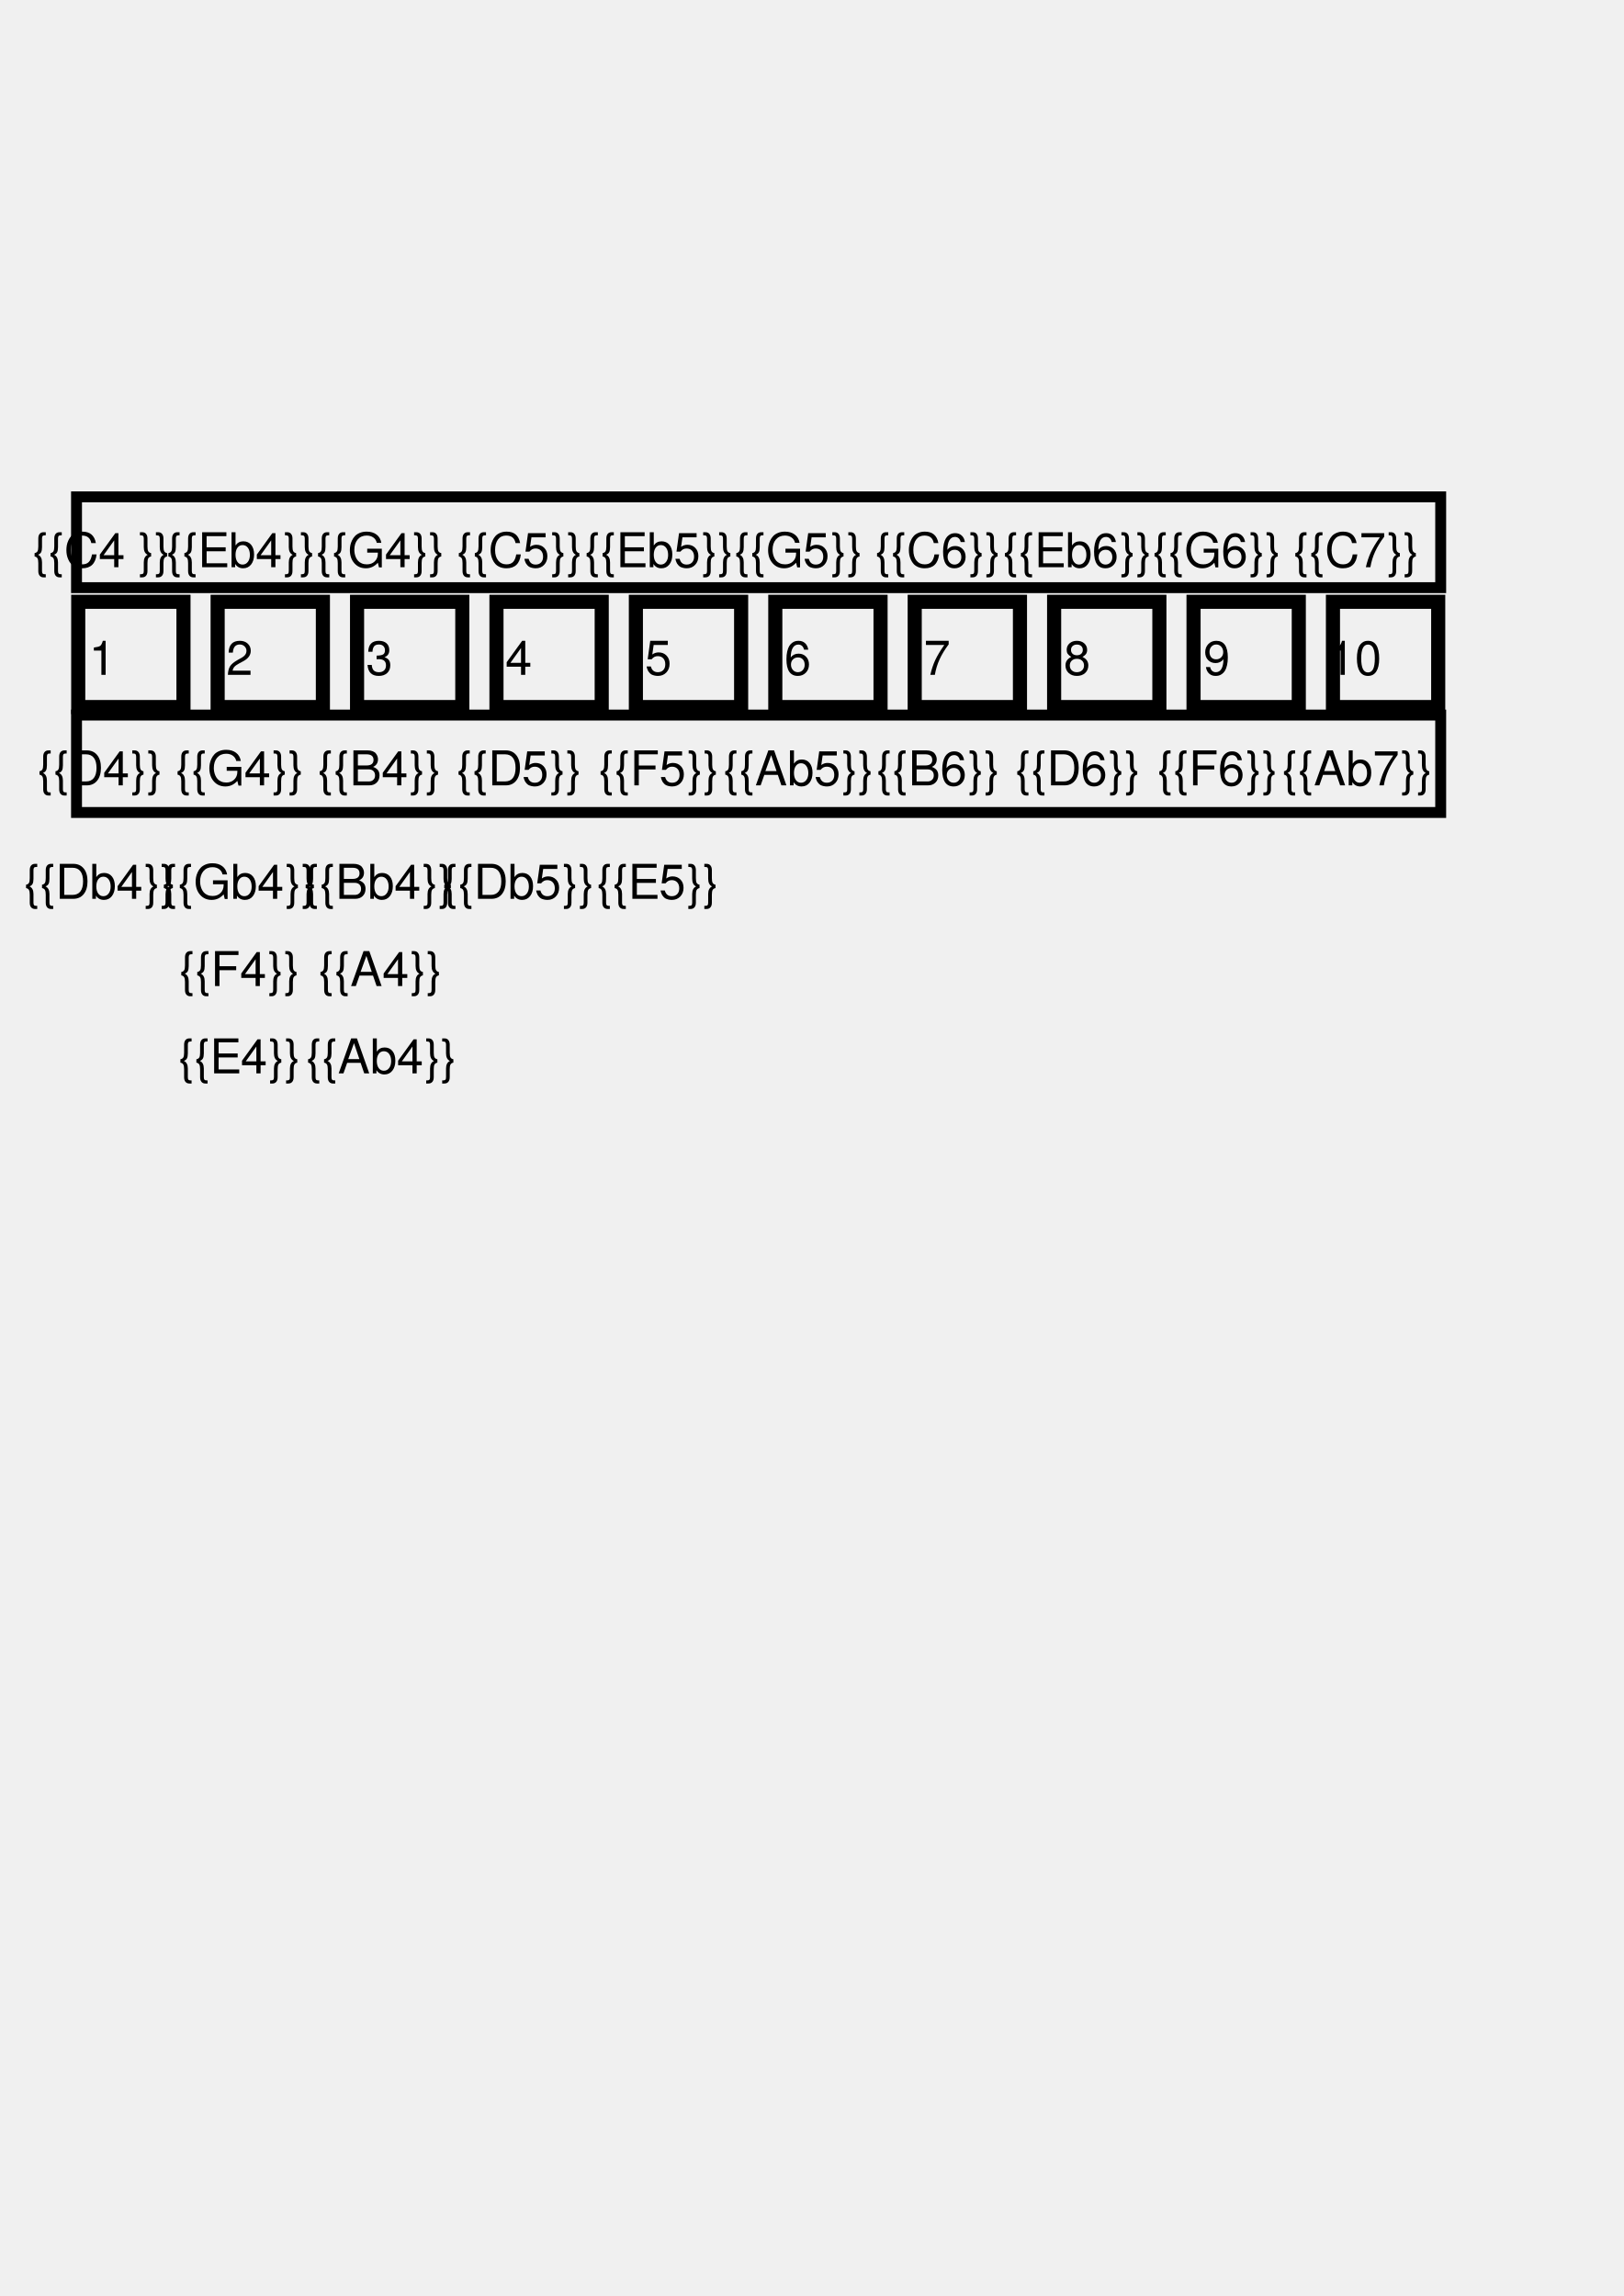
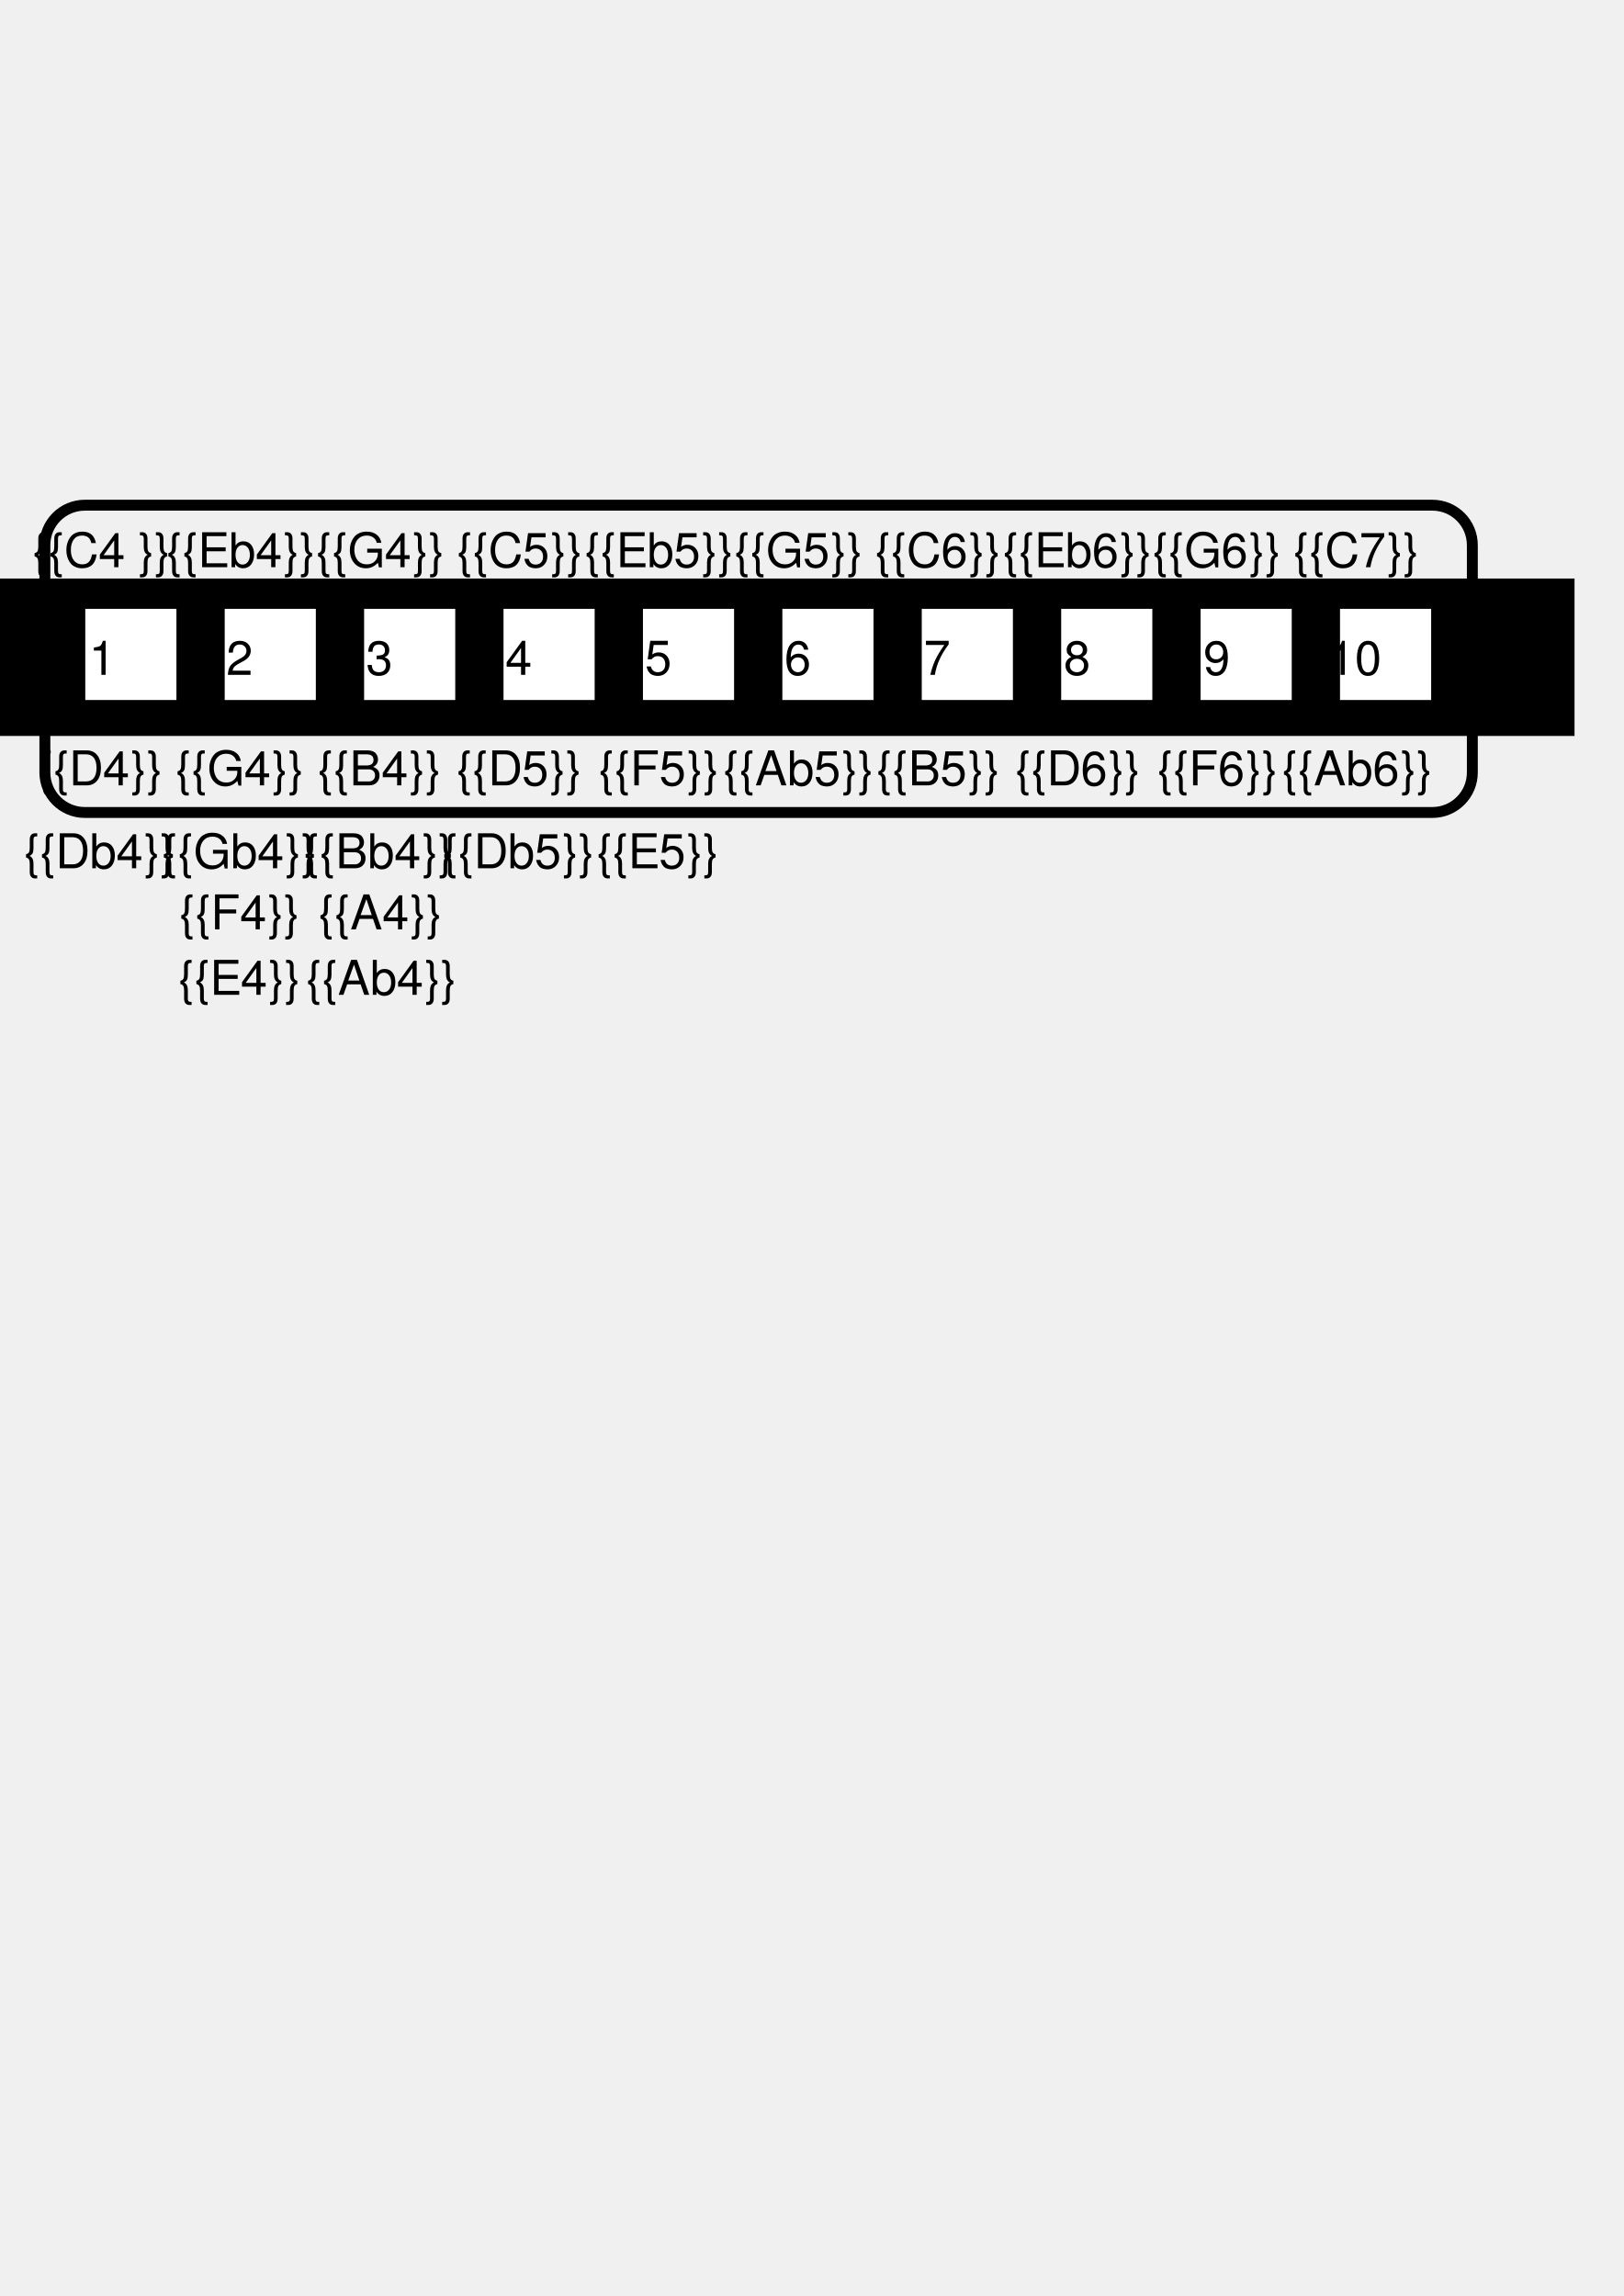
<svg xmlns="http://www.w3.org/2000/svg" width="744.094" height="1052.362" id="svg2" version="1.1">
  <defs id="defs4" />
  <g id="layer1">
-     <rect y="275.836" x="355.296" height="48.232" width="48.232" id="rect2995" style="fill:none;stroke:#000000;stroke-width:6.465;stroke-linecap:round;stroke-miterlimit:4;stroke-dasharray:none;stroke-dashoffset:0" />
+     <rect style="fill:#000000;fill-opacity:1;stroke:#000000;stroke-width:5;stroke-linecap:round;stroke-miterlimit:4;stroke-dasharray:none;stroke-dashoffset:0" id="rect3402" width="745.776" height="67.173" x="-26.717" y="267.656" />
+     <rect y="275.836" x="355.296" height="48.232" width="48.232" id="rect2995" style="fill:#ffffff;stroke:#000000;stroke-width:6.465;stroke-linecap:round;stroke-miterlimit:4;stroke-dasharray:none;stroke-dashoffset:0" />
    <text id="text3045" y="259.968" x="379.408" style="font-size:22px;font-style:normal;font-variant:normal;font-weight:normal;font-stretch:normal;text-align:center;line-height:125%;letter-spacing:0px;word-spacing:0px;writing-mode:lr-tb;text-anchor:middle;fill:#000000;fill-opacity:1;stroke:none;font-family:FreeSans;-inkscape-font-specification:FreeSans" xml:space="preserve">
      <tspan y="259.968" x="379.408" id="tspan3047">{{G5}}</tspan>
    </text>
    <text xml:space="preserve" style="font-size:22px;font-style:normal;font-variant:normal;font-weight:normal;font-stretch:normal;text-align:center;line-height:125%;letter-spacing:0px;word-spacing:0px;writing-mode:lr-tb;text-anchor:middle;fill:#000000;fill-opacity:1;stroke:none;font-family:FreeSans;-inkscape-font-specification:FreeSans" x="379.4" y="359.968" id="text3115">
      <tspan id="tspan3117" x="379.4" y="359.968">{{Ab5}}</tspan>
    </text>
-     <rect style="fill:none;stroke:#000000;stroke-width:6.465;stroke-linecap:round;stroke-miterlimit:4;stroke-dasharray:none;stroke-dashoffset:0" id="rect2997" width="48.232" height="48.232" x="419.186" y="275.836" />
+     <rect style="fill:#ffffff;stroke:#000000;stroke-width:6.465;stroke-linecap:round;stroke-miterlimit:4;stroke-dasharray:none;stroke-dashoffset:0" id="rect2997" width="48.232" height="48.232" x="419.186" y="275.836" />
    <text xml:space="preserve" style="font-size:22px;font-style:normal;font-variant:normal;font-weight:normal;font-stretch:normal;text-align:center;line-height:125%;letter-spacing:0px;word-spacing:0px;writing-mode:lr-tb;text-anchor:middle;fill:#000000;fill-opacity:1;stroke:none;font-family:FreeSans;-inkscape-font-specification:FreeSans" x="443.297" y="259.968" id="text3049">
      <tspan id="tspan3051" x="443.297" y="259.968">{{C6}}</tspan>
    </text>
    <text id="text3119" y="359.968" x="443.412" style="font-size:22px;font-style:normal;font-variant:normal;font-weight:normal;font-stretch:normal;text-align:center;line-height:125%;letter-spacing:0px;word-spacing:0px;writing-mode:lr-tb;text-anchor:middle;fill:#000000;fill-opacity:1;stroke:none;font-family:FreeSans;-inkscape-font-specification:FreeSans" xml:space="preserve">
-       <tspan y="359.968" x="443.412" id="tspan3121">{{B6}}</tspan>
+       <tspan y="359.968" x="443.412" id="tspan3121">{{B5}}</tspan>
    </text>
-     <rect y="275.836" x="483.075" height="48.232" width="48.232" id="rect2999" style="fill:none;stroke:#000000;stroke-width:6.465;stroke-linecap:round;stroke-miterlimit:4;stroke-dasharray:none;stroke-dashoffset:0" />
+     <rect y="275.836" x="483.075" height="48.232" width="48.232" id="rect2999" style="fill:#ffffff;stroke:#000000;stroke-width:6.465;stroke-linecap:round;stroke-miterlimit:4;stroke-dasharray:none;stroke-dashoffset:0" />
    <text id="text3053" y="259.968" x="507.186" style="font-size:22px;font-style:normal;font-variant:normal;font-weight:normal;font-stretch:normal;text-align:center;line-height:125%;letter-spacing:0px;word-spacing:0px;writing-mode:lr-tb;text-anchor:middle;fill:#000000;fill-opacity:1;stroke:none;font-family:FreeSans;-inkscape-font-specification:FreeSans" xml:space="preserve">
      <tspan y="259.968" x="507.186" id="tspan3055">{{Eb6}}</tspan>
    </text>
    <text xml:space="preserve" style="font-size:22px;font-style:normal;font-variant:normal;font-weight:normal;font-stretch:normal;text-align:center;line-height:125%;letter-spacing:0px;word-spacing:0px;writing-mode:lr-tb;text-anchor:middle;fill:#000000;fill-opacity:1;stroke:none;font-family:FreeSans;-inkscape-font-specification:FreeSans" x="507.425" y="359.968" id="text3123">
      <tspan id="tspan3125" x="507.425" y="359.968">{{D6}}</tspan>
    </text>
-     <rect style="fill:none;stroke:#000000;stroke-width:6.465;stroke-linecap:round;stroke-miterlimit:4;stroke-dasharray:none;stroke-dashoffset:0" id="rect3001" width="48.232" height="48.232" x="546.964" y="275.836" />
+     <rect style="fill:#ffffff;stroke:#000000;stroke-width:6.465;stroke-linecap:round;stroke-miterlimit:4;stroke-dasharray:none;stroke-dashoffset:0" id="rect3001" width="48.232" height="48.232" x="546.964" y="275.836" />
    <text xml:space="preserve" style="font-size:22px;font-style:normal;font-variant:normal;font-weight:normal;font-stretch:normal;text-align:center;line-height:125%;letter-spacing:0px;word-spacing:0px;writing-mode:lr-tb;text-anchor:middle;fill:#000000;fill-opacity:1;stroke:none;font-family:FreeSans;-inkscape-font-specification:FreeSans" x="571.075" y="259.968" id="text3057">
      <tspan id="tspan3059" x="571.075" y="259.968">{{G6}}</tspan>
    </text>
    <text id="text3127" y="359.968" x="571.438" style="font-size:22px;font-style:normal;font-variant:normal;font-weight:normal;font-stretch:normal;text-align:center;line-height:125%;letter-spacing:0px;word-spacing:0px;writing-mode:lr-tb;text-anchor:middle;fill:#000000;fill-opacity:1;stroke:none;font-family:FreeSans;-inkscape-font-specification:FreeSans" xml:space="preserve">
      <tspan y="359.968" x="571.438" id="tspan3129">{{F6}}</tspan>
    </text>
-     <rect y="275.836" x="610.854" height="48.232" width="48.232" id="rect3003" style="fill:none;stroke:#000000;stroke-width:6.465;stroke-linecap:round;stroke-miterlimit:4;stroke-dasharray:none;stroke-dashoffset:0" />
+     <rect y="275.836" x="610.854" height="48.232" width="48.232" id="rect3003" style="fill:#ffffff;stroke:#000000;stroke-width:6.465;stroke-linecap:round;stroke-miterlimit:4;stroke-dasharray:none;stroke-dashoffset:0" />
    <text id="text3061" y="259.968" x="634.965" style="font-size:22px;font-style:normal;font-variant:normal;font-weight:normal;font-stretch:normal;text-align:center;line-height:125%;letter-spacing:0px;word-spacing:0px;writing-mode:lr-tb;text-anchor:middle;fill:#000000;fill-opacity:1;stroke:none;font-family:FreeSans;-inkscape-font-specification:FreeSans" xml:space="preserve">
      <tspan y="259.968" x="634.965" id="tspan3063">{{C7}}</tspan>
    </text>
    <text xml:space="preserve" style="font-size:22px;font-style:normal;font-variant:normal;font-weight:normal;font-stretch:normal;text-align:center;line-height:125%;letter-spacing:0px;word-spacing:0px;writing-mode:lr-tb;text-anchor:middle;fill:#000000;fill-opacity:1;stroke:none;font-family:FreeSans;-inkscape-font-specification:FreeSans" x="635.451" y="359.968" id="text3131">
-       <tspan id="tspan3133" x="635.451" y="359.968">{{Ab7}}</tspan>
+       <tspan id="tspan3133" x="635.451" y="359.968">{{Ab6}}</tspan>
    </text>
-     <rect style="fill:none;stroke:#000000;stroke-width:6.465;stroke-linecap:round;stroke-miterlimit:4;stroke-dasharray:none;stroke-dashoffset:0" id="rect2985" width="48.232" height="48.232" x="35.85" y="275.836" />
+     <rect style="fill:#ffffff;stroke:#000000;stroke-width:6.465;stroke-linecap:round;stroke-miterlimit:4;stroke-dasharray:none;stroke-dashoffset:0" id="rect2985" width="48.232" height="48.232" x="35.85" y="275.836" />
    <text id="text3095" y="359.968" x="59.336" style="font-size:22px;font-style:normal;font-variant:normal;font-weight:normal;font-stretch:normal;text-align:center;line-height:125%;letter-spacing:0px;word-spacing:0px;writing-mode:lr-tb;text-anchor:middle;fill:#000000;fill-opacity:1;stroke:none;font-family:FreeSans;-inkscape-font-specification:FreeSans" xml:space="preserve">
      <tspan y="359.968" x="59.336" id="tspan3097">{{D4}}</tspan>
    </text>
-     <text xml:space="preserve" style="font-size:22px;font-style:normal;font-variant:normal;font-weight:normal;font-stretch:normal;text-align:center;line-height:125%;letter-spacing:0px;word-spacing:0px;writing-mode:lr-tb;text-anchor:middle;fill:#000000;fill-opacity:1;stroke:none;font-family:FreeSans;-inkscape-font-specification:FreeSans" x="59.327" y="411.968" id="text3154">
-       <tspan id="tspan3156" x="59.327" y="411.968">{{Db4}}</tspan>
+     <text xml:space="preserve" style="font-size:22px;font-style:normal;font-variant:normal;font-weight:normal;font-stretch:normal;text-align:center;line-height:125%;letter-spacing:0px;word-spacing:0px;writing-mode:lr-tb;text-anchor:middle;fill:#000000;fill-opacity:1;stroke:none;font-family:FreeSans;-inkscape-font-specification:FreeSans" x="59.327" y="397.968" id="text3154">
+       <tspan id="tspan3156" x="59.327" y="397.968">{{Db4}}</tspan>
    </text>
-     <rect y="275.836" x="227.518" height="48.232" width="48.232" id="rect2991" style="fill:none;stroke:#000000;stroke-width:6.465;stroke-linecap:round;stroke-miterlimit:4;stroke-dasharray:none;stroke-dashoffset:0" />
+     <rect y="275.836" x="227.518" height="48.232" width="48.232" id="rect2991" style="fill:#ffffff;stroke:#000000;stroke-width:6.465;stroke-linecap:round;stroke-miterlimit:4;stroke-dasharray:none;stroke-dashoffset:0" />
    <text id="text3037" y="259.968" x="251.629" style="font-size:22px;font-style:normal;font-variant:normal;font-weight:normal;font-stretch:normal;text-align:center;line-height:125%;letter-spacing:0px;word-spacing:0px;writing-mode:lr-tb;text-anchor:middle;fill:#000000;fill-opacity:1;stroke:none;font-family:FreeSans;-inkscape-font-specification:FreeSans" xml:space="preserve">
      <tspan y="259.968" x="251.629" id="tspan3039">{{C5}}</tspan>
    </text>
    <text xml:space="preserve" style="font-size:22px;font-style:normal;font-variant:normal;font-weight:normal;font-stretch:normal;text-align:center;line-height:125%;letter-spacing:0px;word-spacing:0px;writing-mode:lr-tb;text-anchor:middle;fill:#000000;fill-opacity:1;stroke:none;font-family:FreeSans;-inkscape-font-specification:FreeSans" x="251.374" y="359.968" id="text3107">
      <tspan id="tspan3109" x="251.374" y="359.968">{{D5}}</tspan>
    </text>
-     <text id="text3166" y="411.968" x="250.983" style="font-size:22px;font-style:normal;font-variant:normal;font-weight:normal;font-stretch:normal;text-align:center;line-height:125%;letter-spacing:0px;word-spacing:0px;writing-mode:lr-tb;text-anchor:middle;fill:#000000;fill-opacity:1;stroke:none;font-family:FreeSans;-inkscape-font-specification:FreeSans" xml:space="preserve">
-       <tspan y="411.968" x="250.983" id="tspan3168">{{Db5}}</tspan>
+     <text id="text3166" y="397.968" x="250.983" style="font-size:22px;font-style:normal;font-variant:normal;font-weight:normal;font-stretch:normal;text-align:center;line-height:125%;letter-spacing:0px;word-spacing:0px;writing-mode:lr-tb;text-anchor:middle;fill:#000000;fill-opacity:1;stroke:none;font-family:FreeSans;-inkscape-font-specification:FreeSans" xml:space="preserve">
+       <tspan y="397.968" x="250.983" id="tspan3168">{{Db5}}</tspan>
    </text>
-     <rect style="fill:none;stroke:#000000;stroke-width:6.465;stroke-linecap:round;stroke-miterlimit:4;stroke-dasharray:none;stroke-dashoffset:0" id="rect2993" width="48.232" height="48.232" x="291.407" y="275.836" />
+     <rect style="fill:#ffffff;stroke:#000000;stroke-width:6.465;stroke-linecap:round;stroke-miterlimit:4;stroke-dasharray:none;stroke-dashoffset:0" id="rect2993" width="48.232" height="48.232" x="291.407" y="275.836" />
    <text xml:space="preserve" style="font-size:22px;font-style:normal;font-variant:normal;font-weight:normal;font-stretch:normal;text-align:center;line-height:125%;letter-spacing:0px;word-spacing:0px;writing-mode:lr-tb;text-anchor:middle;fill:#000000;fill-opacity:1;stroke:none;font-family:FreeSans;-inkscape-font-specification:FreeSans" x="315.518" y="259.968" id="text3041">
      <tspan id="tspan3043" x="315.518" y="259.968">{{Eb5}}</tspan>
    </text>
    <text id="text3111" y="359.968" x="315.387" style="font-size:22px;font-style:normal;font-variant:normal;font-weight:normal;font-stretch:normal;text-align:center;line-height:125%;letter-spacing:0px;word-spacing:0px;writing-mode:lr-tb;text-anchor:middle;fill:#000000;fill-opacity:1;stroke:none;font-family:FreeSans;-inkscape-font-specification:FreeSans" xml:space="preserve">
      <tspan y="359.968" x="315.387" id="tspan3113">{{F5}}</tspan>
    </text>
-     <text xml:space="preserve" style="font-size:22px;font-style:normal;font-variant:normal;font-weight:normal;font-stretch:normal;text-align:center;line-height:125%;letter-spacing:0px;word-spacing:0px;writing-mode:lr-tb;text-anchor:middle;fill:#000000;fill-opacity:1;stroke:none;font-family:FreeSans;-inkscape-font-specification:FreeSans" x="314.868" y="411.968" id="text3170">
-       <tspan id="tspan3172" x="314.868" y="411.968">{{E5}}</tspan>
+     <text xml:space="preserve" style="font-size:22px;font-style:normal;font-variant:normal;font-weight:normal;font-stretch:normal;text-align:center;line-height:125%;letter-spacing:0px;word-spacing:0px;writing-mode:lr-tb;text-anchor:middle;fill:#000000;fill-opacity:1;stroke:none;font-family:FreeSans;-inkscape-font-specification:FreeSans" x="314.868" y="397.968" id="text3170">
+       <tspan id="tspan3172" x="314.868" y="397.968">{{E5}}</tspan>
    </text>
-     <rect y="275.836" x="99.739" height="48.232" width="48.232" id="rect2987" style="fill:none;stroke:#000000;stroke-width:6.465;stroke-linecap:round;stroke-miterlimit:4;stroke-dasharray:none;stroke-dashoffset:0" />
+     <rect y="275.836" x="99.739" height="48.232" width="48.232" id="rect2987" style="fill:#ffffff;stroke:#000000;stroke-width:6.465;stroke-linecap:round;stroke-miterlimit:4;stroke-dasharray:none;stroke-dashoffset:0" />
    <text id="text3009" y="259.968" x="123.85" style="font-size:22px;font-style:normal;font-variant:normal;font-weight:normal;font-stretch:normal;text-align:center;line-height:125%;letter-spacing:0px;word-spacing:0px;writing-mode:lr-tb;text-anchor:middle;fill:#000000;fill-opacity:1;stroke:none;font-family:FreeSans;-inkscape-font-specification:FreeSans" xml:space="preserve">
      <tspan y="259.968" x="123.85" id="tspan3011">{{Eb4}}</tspan>
    </text>
    <text xml:space="preserve" style="font-size:22px;font-style:normal;font-variant:normal;font-weight:normal;font-stretch:normal;text-align:center;line-height:125%;letter-spacing:0px;word-spacing:0px;writing-mode:lr-tb;text-anchor:middle;fill:#000000;fill-opacity:1;stroke:none;font-family:FreeSans;-inkscape-font-specification:FreeSans" x="123.348" y="359.968" id="text3099">
      <tspan id="tspan3101" x="123.348" y="359.968">{{G4}}</tspan>
    </text>
-     <text id="text3158" y="411.968" x="123.213" style="font-size:22px;font-style:normal;font-variant:normal;font-weight:normal;font-stretch:normal;text-align:center;line-height:125%;letter-spacing:0px;word-spacing:0px;writing-mode:lr-tb;text-anchor:middle;fill:#000000;fill-opacity:1;stroke:none;font-family:FreeSans;-inkscape-font-specification:FreeSans" xml:space="preserve">
-       <tspan y="411.968" x="123.213" id="tspan3160">{{Gb4}}</tspan>
+     <text id="text3158" y="397.968" x="123.213" style="font-size:22px;font-style:normal;font-variant:normal;font-weight:normal;font-stretch:normal;text-align:center;line-height:125%;letter-spacing:0px;word-spacing:0px;writing-mode:lr-tb;text-anchor:middle;fill:#000000;fill-opacity:1;stroke:none;font-family:FreeSans;-inkscape-font-specification:FreeSans" xml:space="preserve">
+       <tspan y="397.968" x="123.213" id="tspan3160">{{Gb4}}</tspan>
    </text>
-     <text xml:space="preserve" style="font-size:22px;font-style:normal;font-variant:normal;font-weight:normal;font-stretch:normal;text-align:center;line-height:125%;letter-spacing:0px;word-spacing:0px;writing-mode:lr-tb;text-anchor:middle;fill:#000000;fill-opacity:1;stroke:none;font-family:FreeSans;-inkscape-font-specification:FreeSans" x="123.228" y="451.968" id="text3174">
-       <tspan id="tspan3176" x="123.228" y="451.968">{{F4}}</tspan>
+     <text xml:space="preserve" style="font-size:22px;font-style:normal;font-variant:normal;font-weight:normal;font-stretch:normal;text-align:center;line-height:125%;letter-spacing:0px;word-spacing:0px;writing-mode:lr-tb;text-anchor:middle;fill:#000000;fill-opacity:1;stroke:none;font-family:FreeSans;-inkscape-font-specification:FreeSans" x="123.228" y="425.968" id="text3174">
+       <tspan id="tspan3176" x="123.228" y="425.968">{{F4}}</tspan>
    </text>
-     <text id="text3182" y="491.968" x="123.2" style="font-size:22px;font-style:normal;font-variant:normal;font-weight:normal;font-stretch:normal;text-align:center;line-height:125%;letter-spacing:0px;word-spacing:0px;writing-mode:lr-tb;text-anchor:middle;fill:#000000;fill-opacity:1;stroke:none;font-family:FreeSans;-inkscape-font-specification:FreeSans" xml:space="preserve">
-       <tspan y="491.968" x="123.2" id="tspan3184">{{E4}}</tspan>
+     <text id="text3182" y="455.968" x="123.2" style="font-size:22px;font-style:normal;font-variant:normal;font-weight:normal;font-stretch:normal;text-align:center;line-height:125%;letter-spacing:0px;word-spacing:0px;writing-mode:lr-tb;text-anchor:middle;fill:#000000;fill-opacity:1;stroke:none;font-family:FreeSans;-inkscape-font-specification:FreeSans" xml:space="preserve">
+       <tspan y="455.968" x="123.2" id="tspan3184">{{E4}}</tspan>
    </text>
-     <rect style="fill:none;stroke:#000000;stroke-width:6.465;stroke-linecap:round;stroke-miterlimit:4;stroke-dasharray:none;stroke-dashoffset:0" id="rect2989" width="48.232" height="48.232" x="163.629" y="275.836" />
+     <rect style="fill:#ffffff;stroke:#000000;stroke-width:6.465;stroke-linecap:round;stroke-miterlimit:4;stroke-dasharray:none;stroke-dashoffset:0" id="rect2989" width="48.232" height="48.232" x="163.629" y="275.836" />
    <text xml:space="preserve" style="font-size:22px;font-style:normal;font-variant:normal;font-weight:normal;font-stretch:normal;text-align:center;line-height:125%;letter-spacing:0px;word-spacing:0px;writing-mode:lr-tb;text-anchor:middle;fill:#000000;fill-opacity:1;stroke:none;font-family:FreeSans;-inkscape-font-specification:FreeSans" x="187.74" y="259.968" id="text3013">
      <tspan id="tspan3015" x="187.74" y="259.968">{{G4}}</tspan>
    </text>
    <text id="text3103" y="359.968" x="187.361" style="font-size:22px;font-style:normal;font-variant:normal;font-weight:normal;font-stretch:normal;text-align:center;line-height:125%;letter-spacing:0px;word-spacing:0px;writing-mode:lr-tb;text-anchor:middle;fill:#000000;fill-opacity:1;stroke:none;font-family:FreeSans;-inkscape-font-specification:FreeSans" xml:space="preserve">
      <tspan y="359.968" x="187.361" id="tspan3105">{{B4}}</tspan>
    </text>
-     <text xml:space="preserve" style="font-size:22px;font-style:normal;font-variant:normal;font-weight:normal;font-stretch:normal;text-align:center;line-height:125%;letter-spacing:0px;word-spacing:0px;writing-mode:lr-tb;text-anchor:middle;fill:#000000;fill-opacity:1;stroke:none;font-family:FreeSans;-inkscape-font-specification:FreeSans" x="187.098" y="411.968" id="text3162">
-       <tspan id="tspan3164" x="187.098" y="411.968">{{Bb4}}</tspan>
+     <text xml:space="preserve" style="font-size:22px;font-style:normal;font-variant:normal;font-weight:normal;font-stretch:normal;text-align:center;line-height:125%;letter-spacing:0px;word-spacing:0px;writing-mode:lr-tb;text-anchor:middle;fill:#000000;fill-opacity:1;stroke:none;font-family:FreeSans;-inkscape-font-specification:FreeSans" x="187.098" y="397.968" id="text3162">
+       <tspan id="tspan3164" x="187.098" y="397.968">{{Bb4}}</tspan>
    </text>
-     <text id="text3178" y="451.968" x="187.749" style="font-size:22px;font-style:normal;font-variant:normal;font-weight:normal;font-stretch:normal;text-align:center;line-height:125%;letter-spacing:0px;word-spacing:0px;writing-mode:lr-tb;text-anchor:middle;fill:#000000;fill-opacity:1;stroke:none;font-family:FreeSans;-inkscape-font-specification:FreeSans" xml:space="preserve">
-       <tspan y="451.968" x="187.749" id="tspan3180">{{A4}}</tspan>
+     <text id="text3178" y="425.968" x="187.749" style="font-size:22px;font-style:normal;font-variant:normal;font-weight:normal;font-stretch:normal;text-align:center;line-height:125%;letter-spacing:0px;word-spacing:0px;writing-mode:lr-tb;text-anchor:middle;fill:#000000;fill-opacity:1;stroke:none;font-family:FreeSans;-inkscape-font-specification:FreeSans" xml:space="preserve">
+       <tspan y="425.968" x="187.749" id="tspan3180">{{A4}}</tspan>
    </text>
-     <text xml:space="preserve" style="font-size:22px;font-style:normal;font-variant:normal;font-weight:normal;font-stretch:normal;text-align:center;line-height:125%;letter-spacing:0px;word-spacing:0px;writing-mode:lr-tb;text-anchor:middle;fill:#000000;fill-opacity:1;stroke:none;font-family:FreeSans;-inkscape-font-specification:FreeSans" x="188.226" y="491.968" id="text3186">
-       <tspan id="tspan3188" x="188.226" y="491.968">{{Ab4}}</tspan>
+     <text xml:space="preserve" style="font-size:22px;font-style:normal;font-variant:normal;font-weight:normal;font-stretch:normal;text-align:center;line-height:125%;letter-spacing:0px;word-spacing:0px;writing-mode:lr-tb;text-anchor:middle;fill:#000000;fill-opacity:1;stroke:none;font-family:FreeSans;-inkscape-font-specification:FreeSans" x="188.226" y="455.968" id="text3186">
+       <tspan id="tspan3188" x="188.226" y="455.968">{{Ab4}}</tspan>
    </text>
-     <rect style="fill:none;stroke:#000000;stroke-width:5;stroke-linecap:round;stroke-miterlimit:4;stroke-dasharray:none;stroke-dashoffset:0" id="rect3340" width="625.158" height="41.608" x="35.068" y="227.737" />
-     <rect y="327.737" x="35.068" height="44.662" width="625.158" id="rect4110" style="fill:none;stroke:#000000;stroke-width:5;stroke-linecap:round;stroke-miterlimit:4;stroke-dasharray:none;stroke-dashoffset:0" />
+     <rect style="fill:none;stroke:#000000;stroke-width:5;stroke-linecap:round;stroke-miterlimit:4;stroke-dasharray:none;stroke-dashoffset:0" id="rect3340" width="654.164" height="140.842" x="20.565" y="231.554" ry="18.32" />
    <text xml:space="preserve" style="font-size:22px;font-style:normal;font-variant:normal;font-weight:normal;font-stretch:normal;text-align:center;line-height:125%;letter-spacing:0px;word-spacing:0px;writing-mode:lr-tb;text-anchor:middle;fill:#000000;fill-opacity:1;stroke:none;font-family:FreeSans;-inkscape-font-specification:FreeSans" x="60.627" y="309.304" id="text4180">
      <tspan id="tspan4182" x="60.627" y="309.304">1</tspan>
    </text>
    <text id="text4184" y="309.304" x="123.545" style="font-size:22px;font-style:normal;font-variant:normal;font-weight:normal;font-stretch:normal;text-align:center;line-height:125%;letter-spacing:0px;word-spacing:0px;writing-mode:lr-tb;text-anchor:middle;fill:#000000;fill-opacity:1;stroke:none;font-family:FreeSans;-inkscape-font-specification:FreeSans" xml:space="preserve">
      <tspan y="309.304" x="123.545" id="tspan4186">2</tspan>
    </text>
    <text xml:space="preserve" style="font-size:22px;font-style:normal;font-variant:normal;font-weight:normal;font-stretch:normal;text-align:center;line-height:125%;letter-spacing:0px;word-spacing:0px;writing-mode:lr-tb;text-anchor:middle;fill:#000000;fill-opacity:1;stroke:none;font-family:FreeSans;-inkscape-font-specification:FreeSans" x="187.595" y="309.304" id="text4188">
      <tspan id="tspan4190" x="187.595" y="309.304">3</tspan>
    </text>
    <text id="text4192" y="309.304" x="251.458" style="font-size:22px;font-style:normal;font-variant:normal;font-weight:normal;font-stretch:normal;text-align:center;line-height:125%;letter-spacing:0px;word-spacing:0px;writing-mode:lr-tb;text-anchor:middle;fill:#000000;fill-opacity:1;stroke:none;font-family:FreeSans;-inkscape-font-specification:FreeSans" xml:space="preserve">
      <tspan y="309.304" x="251.458" id="tspan4194">4</tspan>
    </text>
    <text xml:space="preserve" style="font-size:22px;font-style:normal;font-variant:normal;font-weight:normal;font-stretch:normal;text-align:center;line-height:125%;letter-spacing:0px;word-spacing:0px;writing-mode:lr-tb;text-anchor:middle;fill:#000000;fill-opacity:1;stroke:none;font-family:FreeSans;-inkscape-font-specification:FreeSans" x="315.432" y="309.304" id="text4196">
      <tspan id="tspan4198" x="315.432" y="309.304">5</tspan>
    </text>
    <text id="text4200" y="309.304" x="379.317" style="font-size:22px;font-style:normal;font-variant:normal;font-weight:normal;font-stretch:normal;text-align:center;line-height:125%;letter-spacing:0px;word-spacing:0px;writing-mode:lr-tb;text-anchor:middle;fill:#000000;fill-opacity:1;stroke:none;font-family:FreeSans;-inkscape-font-specification:FreeSans" xml:space="preserve">
      <tspan y="309.304" x="379.317" id="tspan4202">6</tspan>
    </text>
    <text xml:space="preserve" style="font-size:22px;font-style:normal;font-variant:normal;font-weight:normal;font-stretch:normal;text-align:center;line-height:125%;letter-spacing:0px;word-spacing:0px;writing-mode:lr-tb;text-anchor:middle;fill:#000000;fill-opacity:1;stroke:none;font-family:FreeSans;-inkscape-font-specification:FreeSans" x="443.18" y="309.304" id="text4204">
      <tspan id="tspan4206" x="443.18" y="309.304">7</tspan>
    </text>
    <text id="text4208" y="309.304" x="507.33" style="font-size:22px;font-style:normal;font-variant:normal;font-weight:normal;font-stretch:normal;text-align:center;line-height:125%;letter-spacing:0px;word-spacing:0px;writing-mode:lr-tb;text-anchor:middle;fill:#000000;fill-opacity:1;stroke:none;font-family:FreeSans;-inkscape-font-specification:FreeSans" xml:space="preserve">
      <tspan y="309.304" x="507.33" id="tspan4210">8</tspan>
    </text>
    <text xml:space="preserve" style="font-size:22px;font-style:normal;font-variant:normal;font-weight:normal;font-stretch:normal;text-align:center;line-height:125%;letter-spacing:0px;word-spacing:0px;writing-mode:lr-tb;text-anchor:middle;fill:#000000;fill-opacity:1;stroke:none;font-family:FreeSans;-inkscape-font-specification:FreeSans" x="571.336" y="309.304" id="text4212">
      <tspan id="tspan4214" x="571.336" y="309.304">9</tspan>
    </text>
    <text id="text4216" y="309.304" x="634.627" style="font-size:22px;font-style:normal;font-variant:normal;font-weight:normal;font-stretch:normal;text-align:center;line-height:125%;letter-spacing:0px;word-spacing:0px;writing-mode:lr-tb;text-anchor:middle;fill:#000000;fill-opacity:1;stroke:none;font-family:FreeSans;-inkscape-font-specification:FreeSans" xml:space="preserve">
      <tspan y="309.304" x="634.627" id="tspan4218">10</tspan>
    </text>
    <text xml:space="preserve" style="font-size:22px;font-style:normal;font-variant:normal;font-weight:normal;font-stretch:normal;text-align:center;line-height:125%;letter-spacing:0px;word-spacing:0px;writing-mode:lr;text-anchor:middle;fill:#000000;fill-opacity:1;stroke:none;font-family:FreeSans;-inkscape-font-specification:FreeSans" x="59.961" y="259.968" id="text3005">
      <tspan id="tspan3007" x="59.961" y="259.968">{{C4 }}</tspan>
    </text>
  </g>
</svg>
